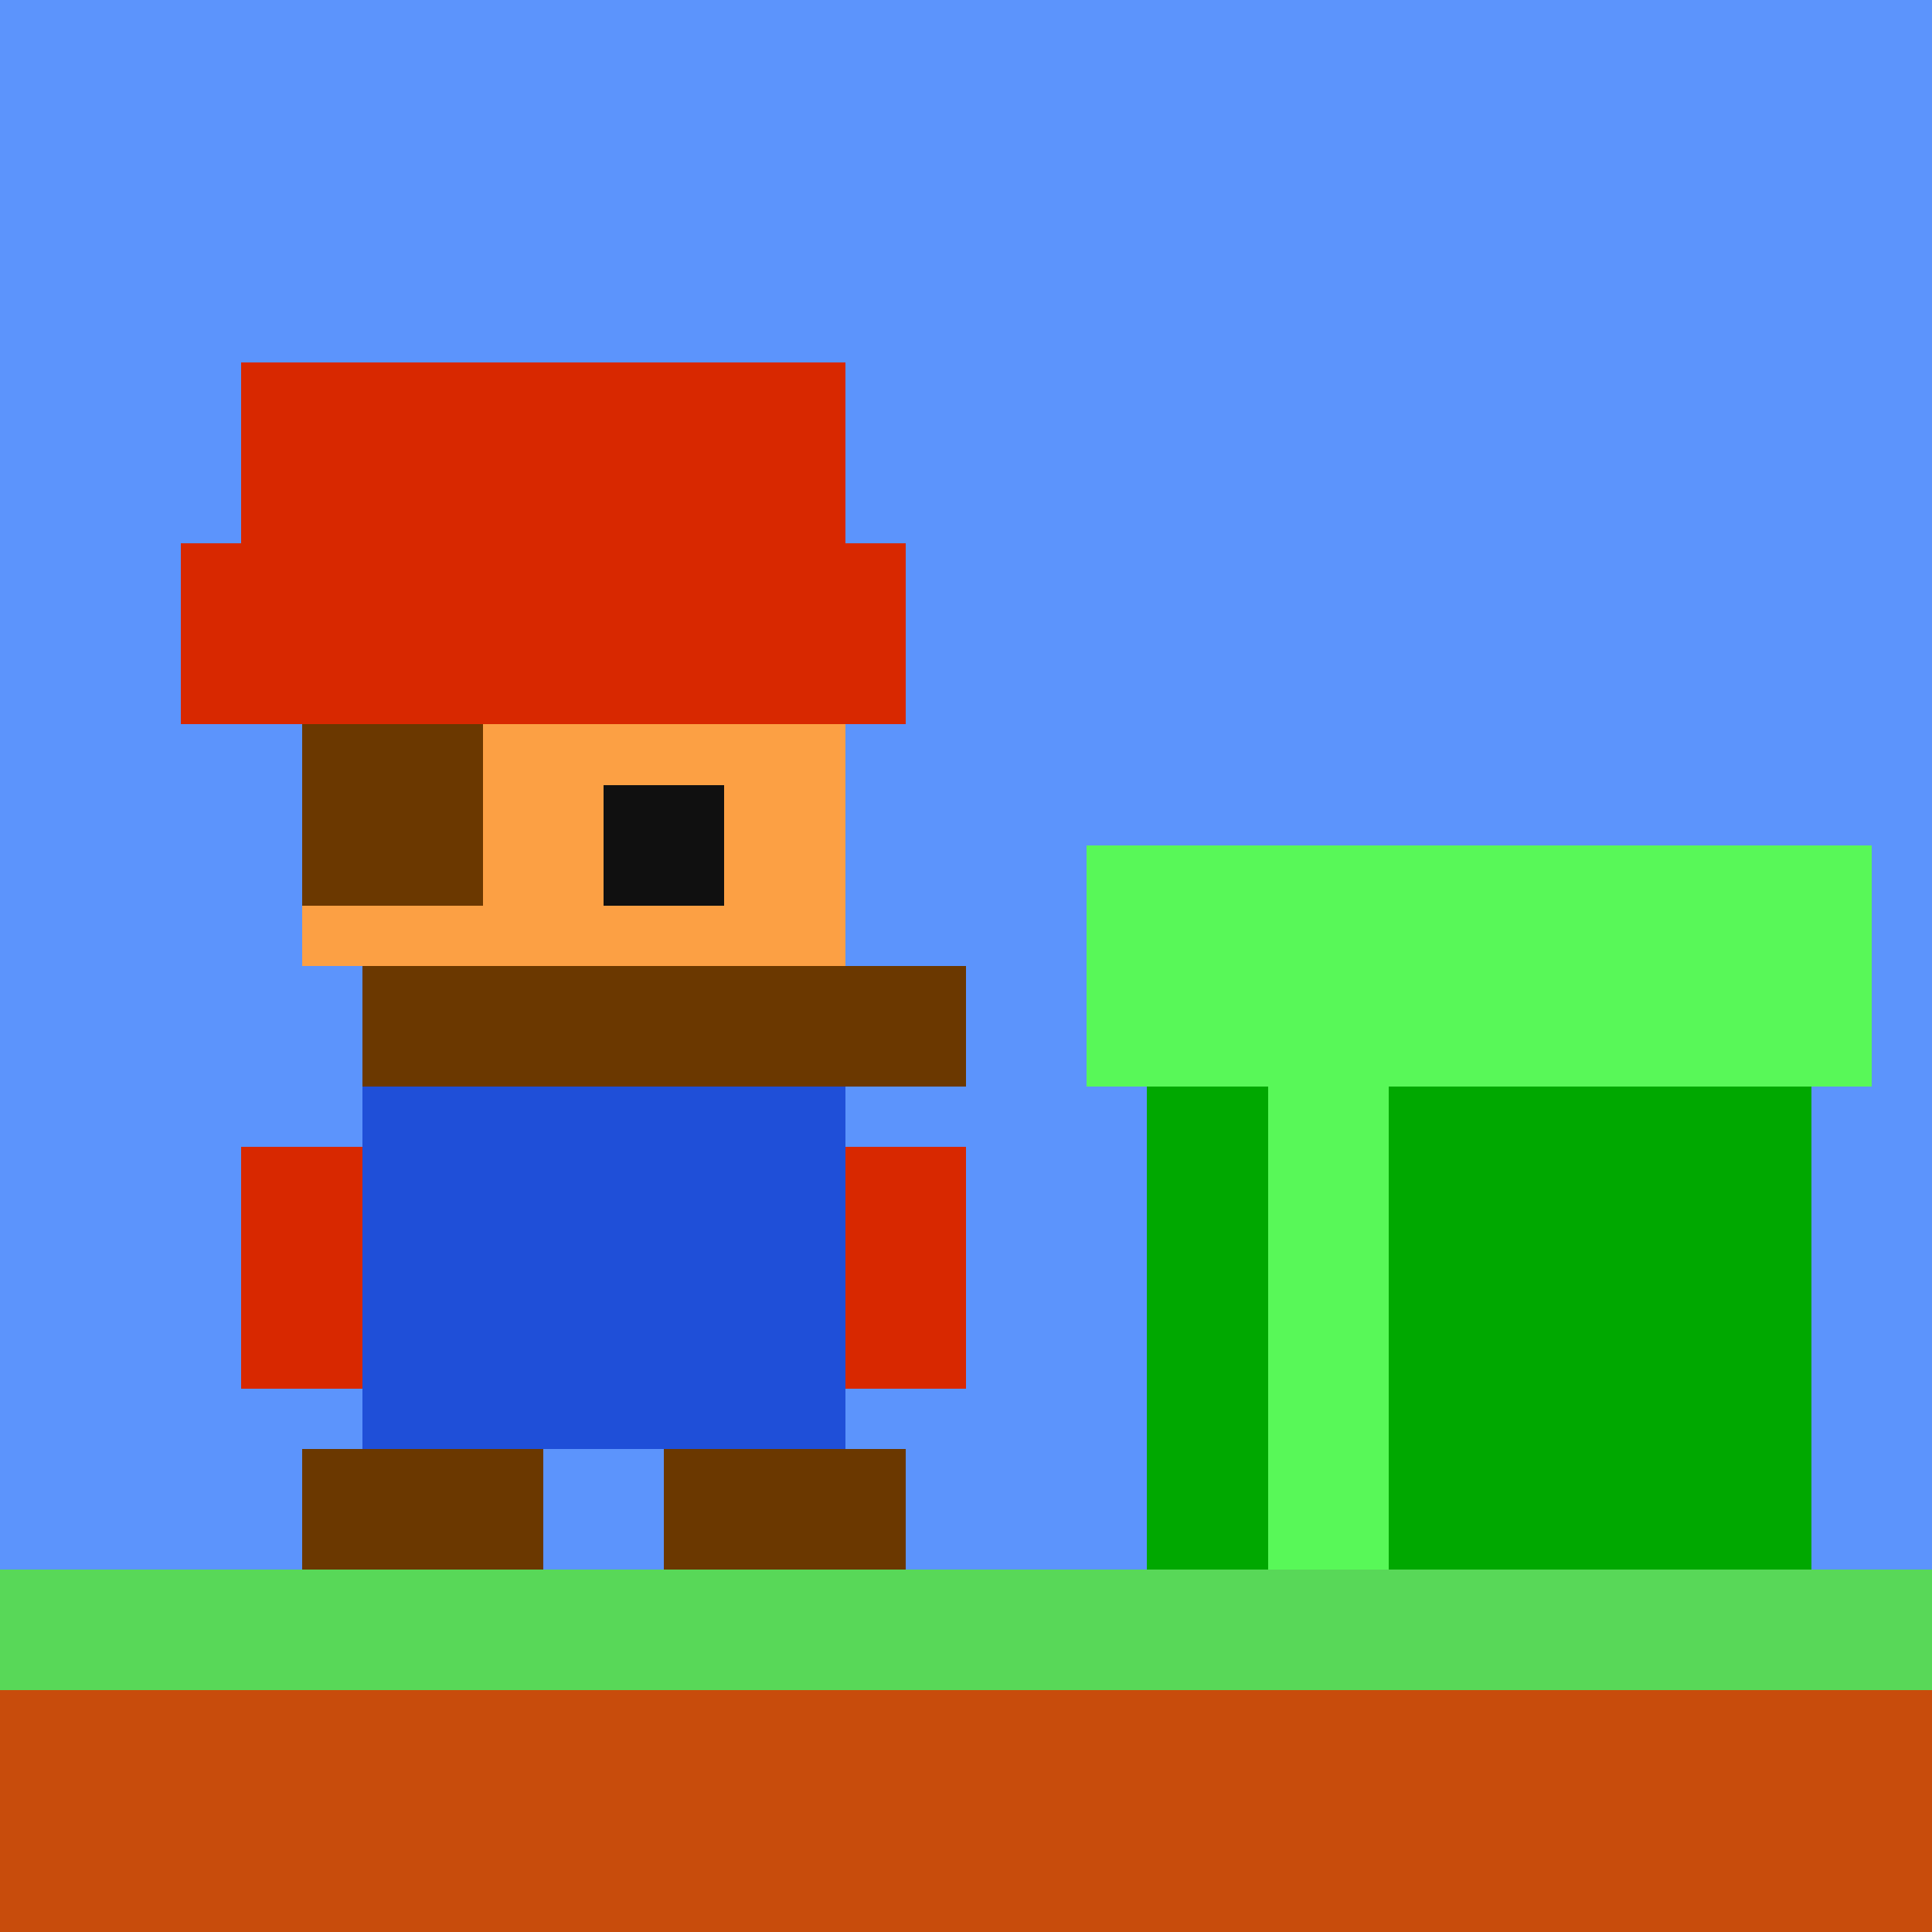
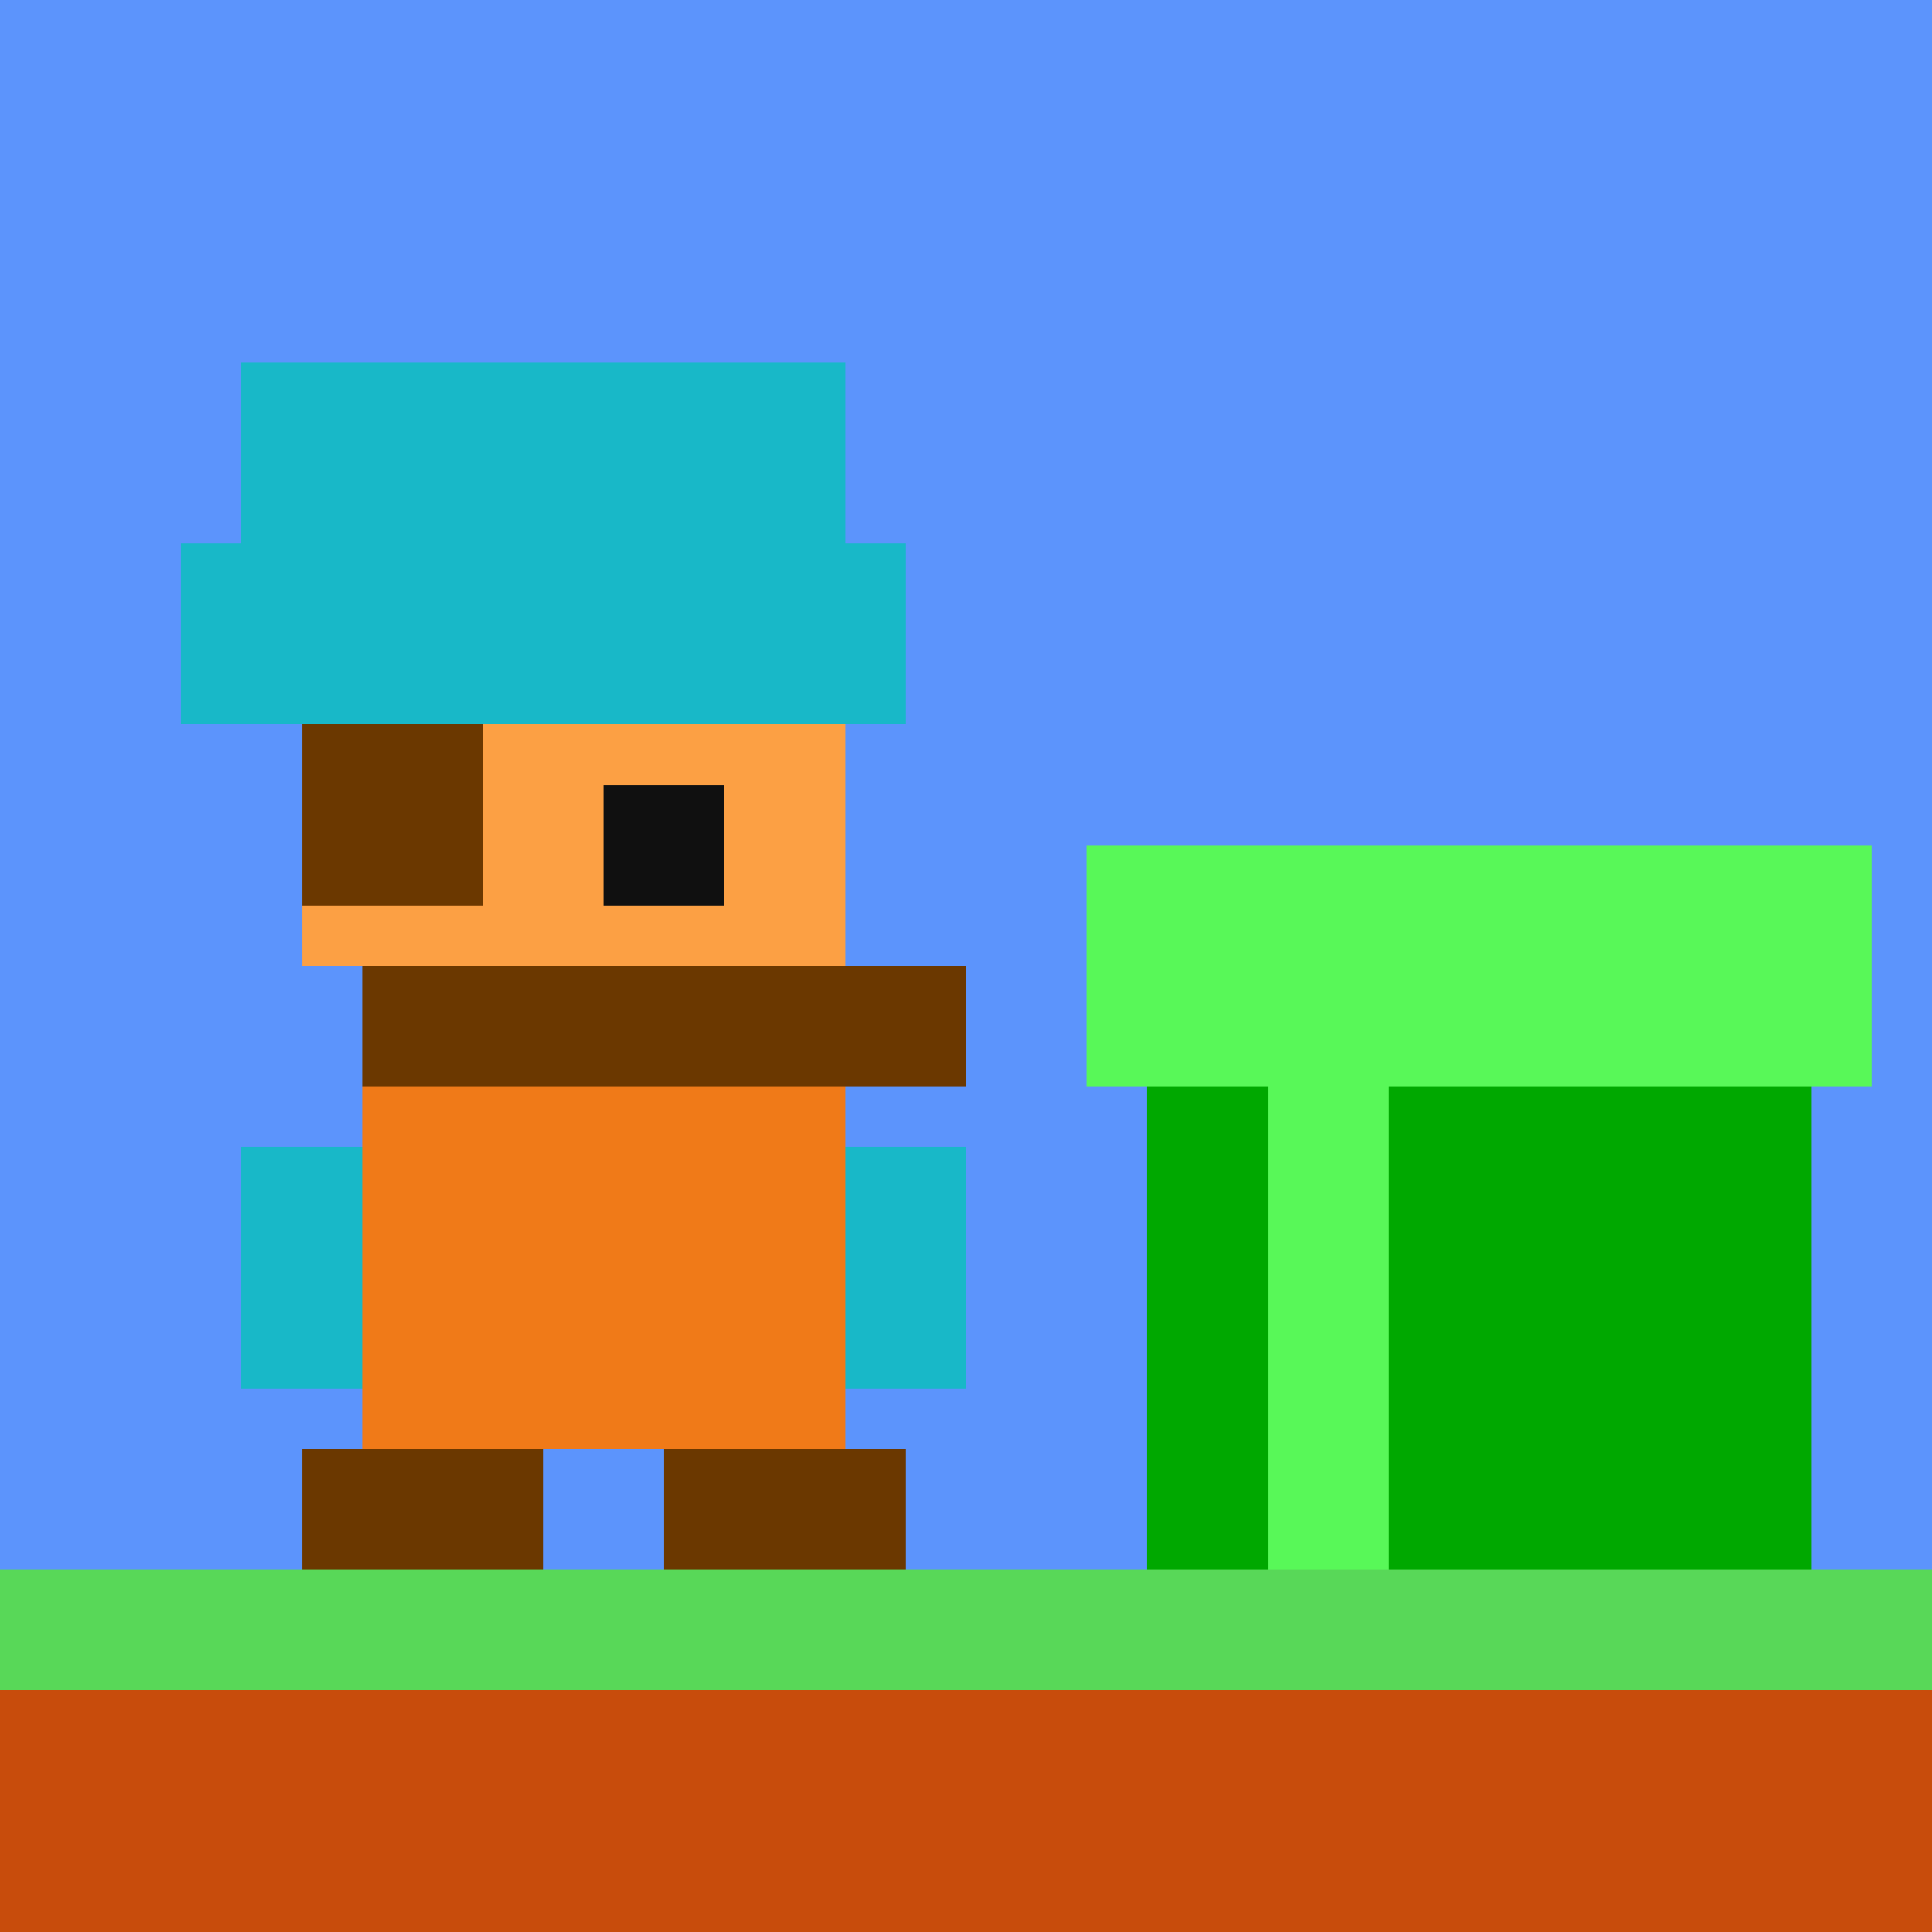
<svg xmlns="http://www.w3.org/2000/svg" viewBox="0 0 32 32" shape-rendering="crispEdges">
  <rect width="32" height="32" fill="#5c94fc" />
  <rect y="26" width="32" height="6" fill="#c84c0c" />
  <rect y="26" width="32" height="2" fill="#58d858" />
  <rect x="19" y="14" width="11" height="12" fill="#00a800" />
  <rect x="18" y="14" width="13" height="4" fill="#58f858" />
  <rect x="21" y="18" width="2" height="8" fill="#58f858" />
-   <rect x="4" y="6" width="10" height="3" fill="#d82800" />
-   <rect x="3" y="9" width="12" height="3" fill="#d82800" />
+   <rect x="4" y="6" width="10" height="3" fill="#18b8c8" />
+   <rect x="3" y="9" width="12" height="3" fill="#18b8c8" />
  <rect x="5" y="12" width="9" height="4" fill="#fca044" />
  <rect x="5" y="12" width="3" height="3" fill="#6b3800" />
  <rect x="10" y="13" width="2" height="2" fill="#101010" />
  <rect x="6" y="16" width="10" height="2" fill="#6b3800" />
-   <rect x="6" y="18" width="8" height="6" fill="#1f4fd8" />
-   <rect x="4" y="19" width="2" height="4" fill="#d82800" />
-   <rect x="14" y="19" width="2" height="4" fill="#d82800" />
+   <rect x="6" y="18" width="8" height="6" fill="#f07a18" />
+   <rect x="4" y="19" width="2" height="4" fill="#18b8c8" />
+   <rect x="14" y="19" width="2" height="4" fill="#18b8c8" />
  <rect x="5" y="24" width="4" height="2" fill="#6b3800" />
  <rect x="11" y="24" width="4" height="2" fill="#6b3800" />
</svg>
